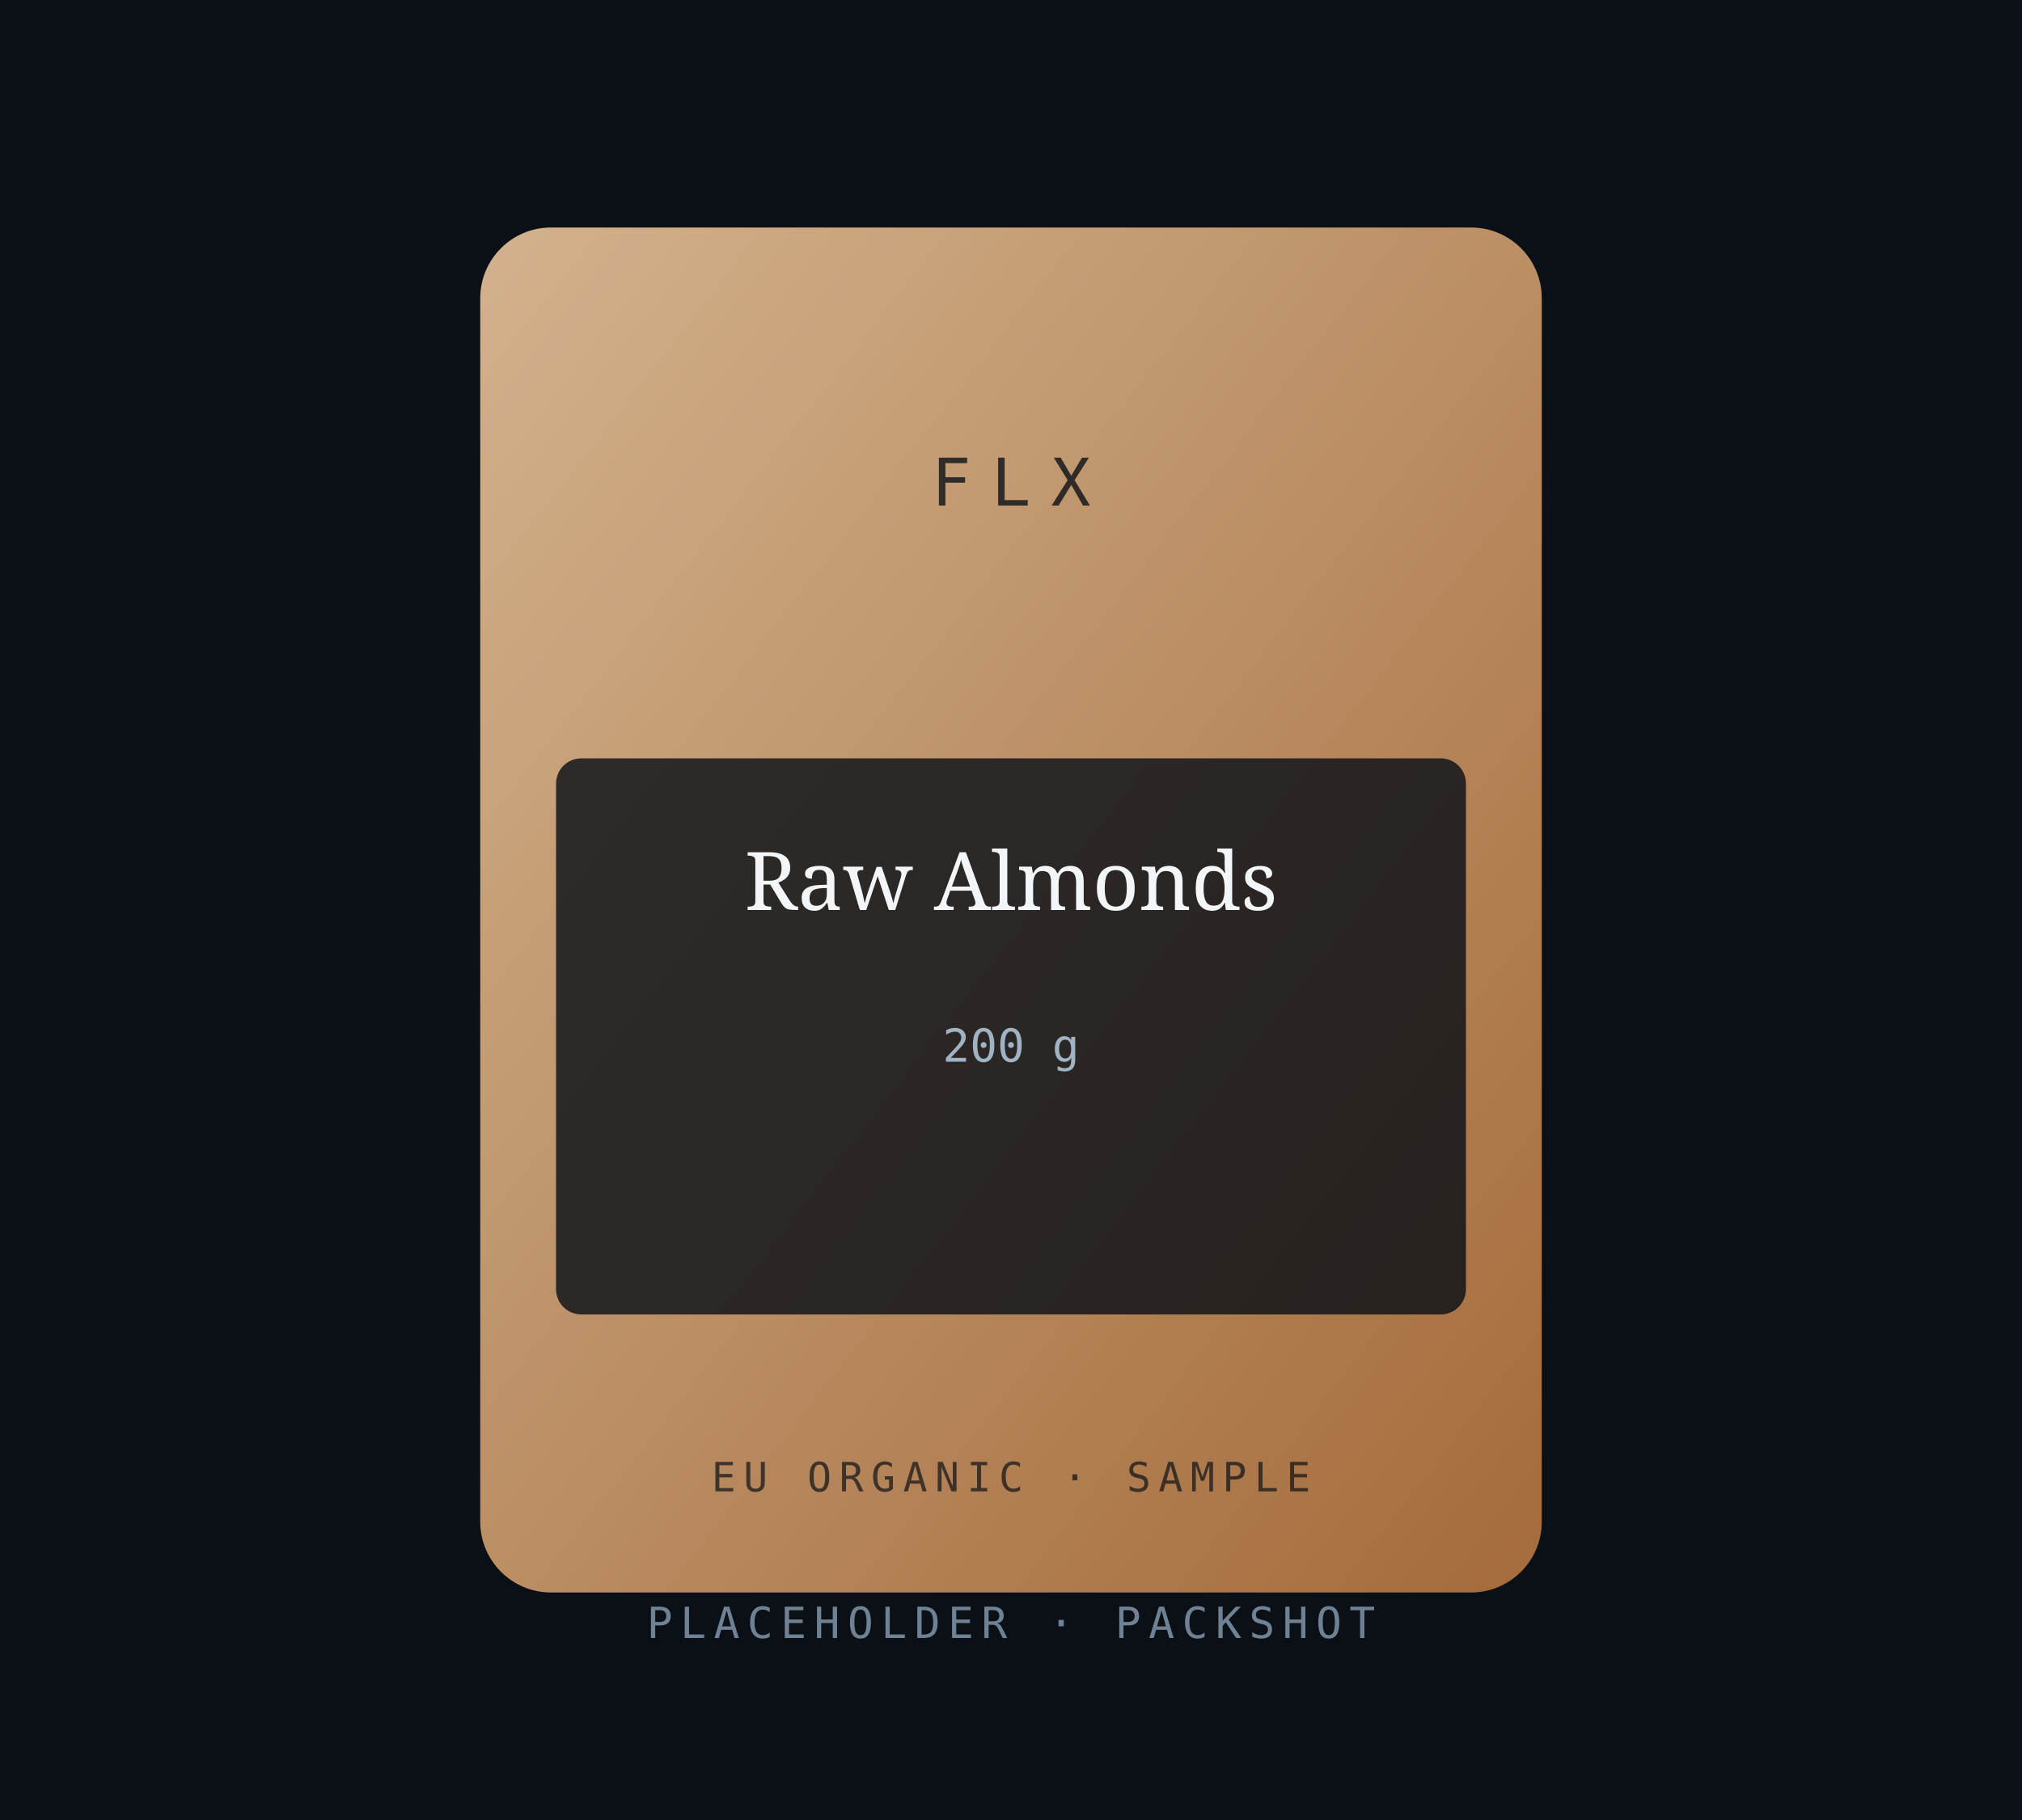
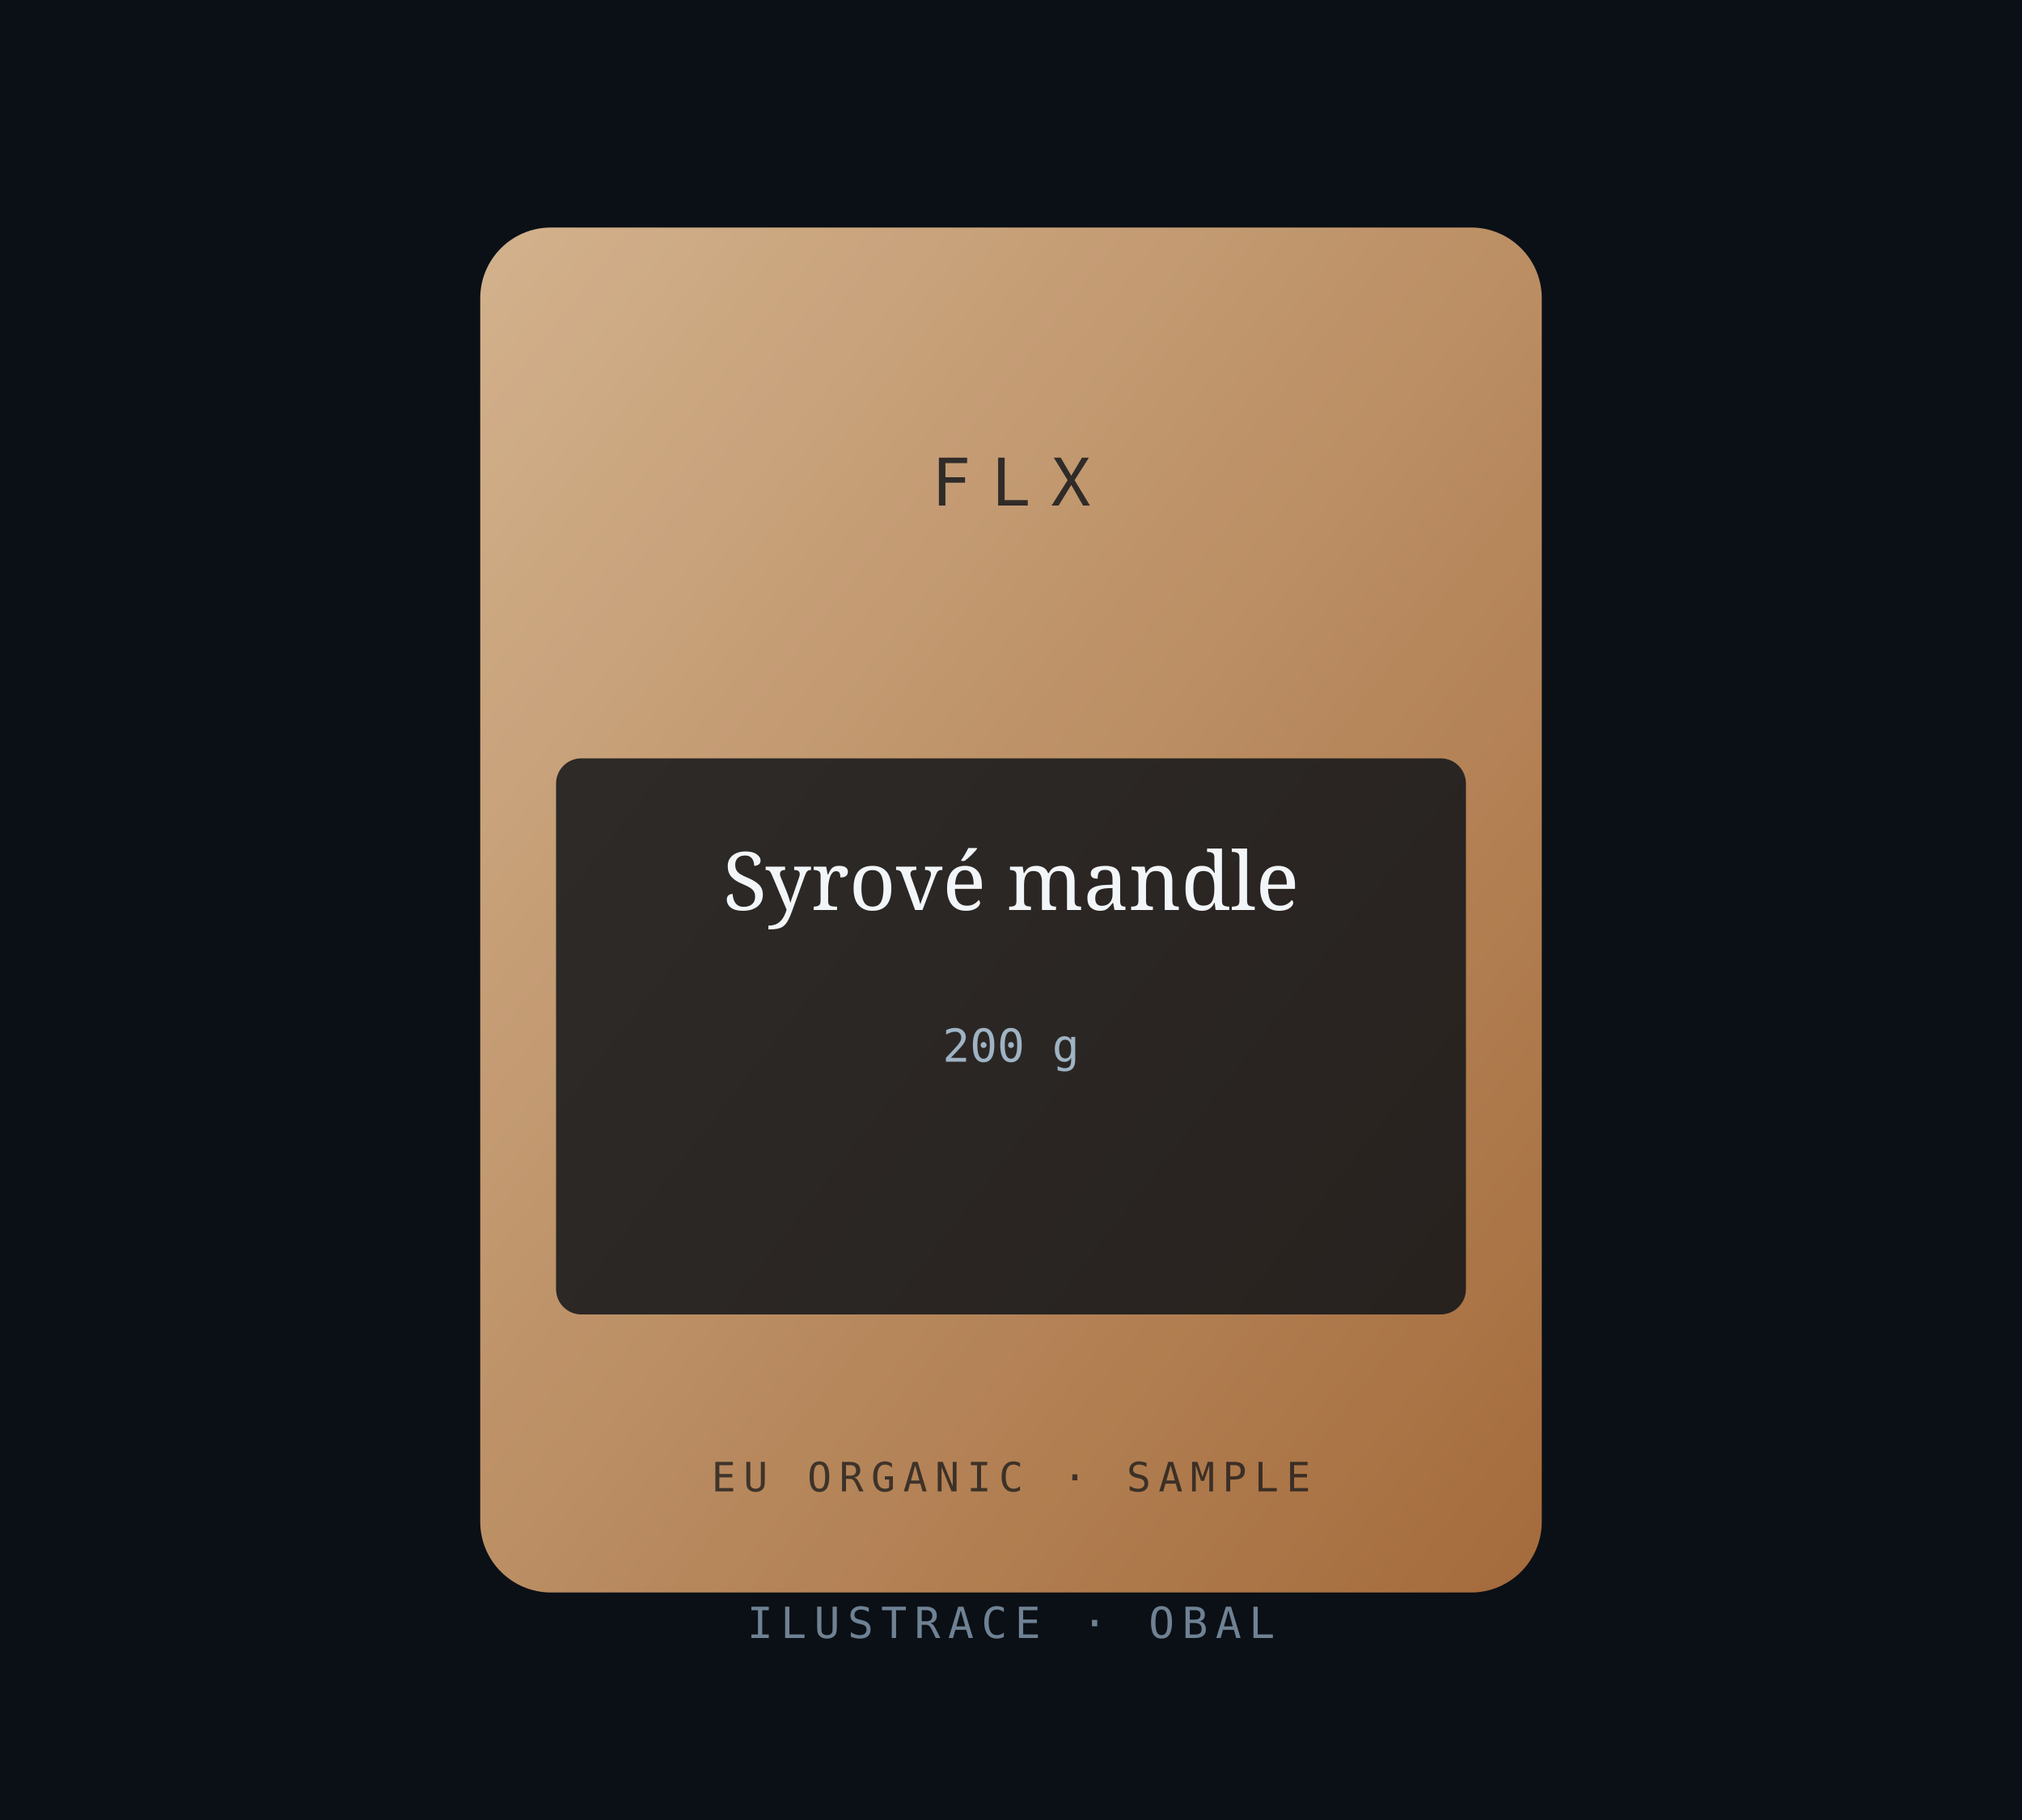
<svg xmlns="http://www.w3.org/2000/svg" viewBox="0 0 800 720" width="800" height="720">
  <defs>
    <linearGradient id="lb-almonds" x1="0" y1="0" x2="1" y2="1">
      <stop offset="0%" stop-color="#e8c39a" />
      <stop offset="100%" stop-color="#b5743f" />
    </linearGradient>
  </defs>
  <rect width="800" height="720" fill="#0b1016" />
  <rect x="190" y="90" width="420" height="540" rx="28" fill="url(#lb-almonds)" opacity="0.9" />
  <rect x="220" y="300" width="360" height="220" rx="10" fill="#0b1016" opacity="0.82" />
-   <text x="400" y="360" text-anchor="middle" font-family="Georgia, serif" font-size="32" fill="#f3f6f9">Raw Almonds</text>
+   <text x="400" y="360" text-anchor="middle" font-family="Georgia, serif" font-size="32" fill="#f3f6f9">Syrové mandle</text>
  <text x="400" y="420" text-anchor="middle" font-family="ui-monospace, Menlo, monospace" font-size="18" fill="#9fb3c4">200 g</text>
  <text x="400" y="200" text-anchor="middle" font-family="ui-monospace, Menlo, monospace" font-size="26" letter-spacing="8" fill="#0b1016" opacity="0.8">FLX</text>
  <text x="400" y="590" text-anchor="middle" font-family="ui-monospace, Menlo, monospace" font-size="16" letter-spacing="3" fill="#0b1016" opacity="0.7">EU ORGANIC · SAMPLE</text>
-   <text x="400" y="648" text-anchor="middle" font-family="ui-monospace, Menlo, monospace" font-size="17" letter-spacing="3" fill="#6f8294">PLACEHOLDER · PACKSHOT</text>
+   <text x="400" y="648" text-anchor="middle" font-family="ui-monospace, Menlo, monospace" font-size="17" letter-spacing="3" fill="#6f8294">ILUSTRACE · OBAL</text>
</svg>
